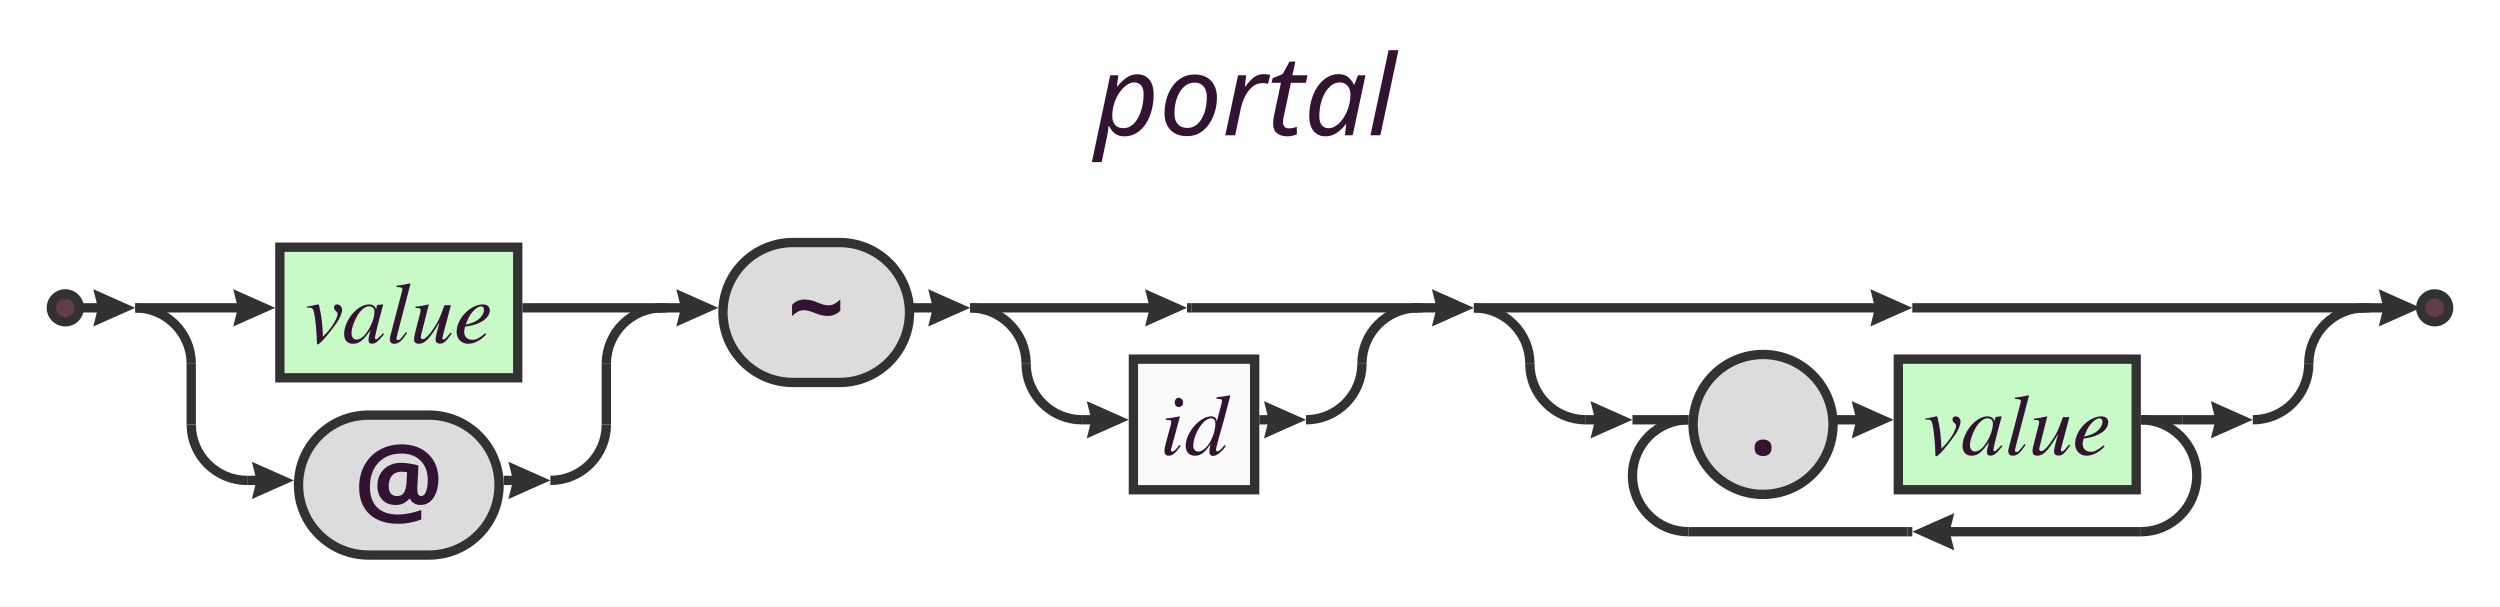
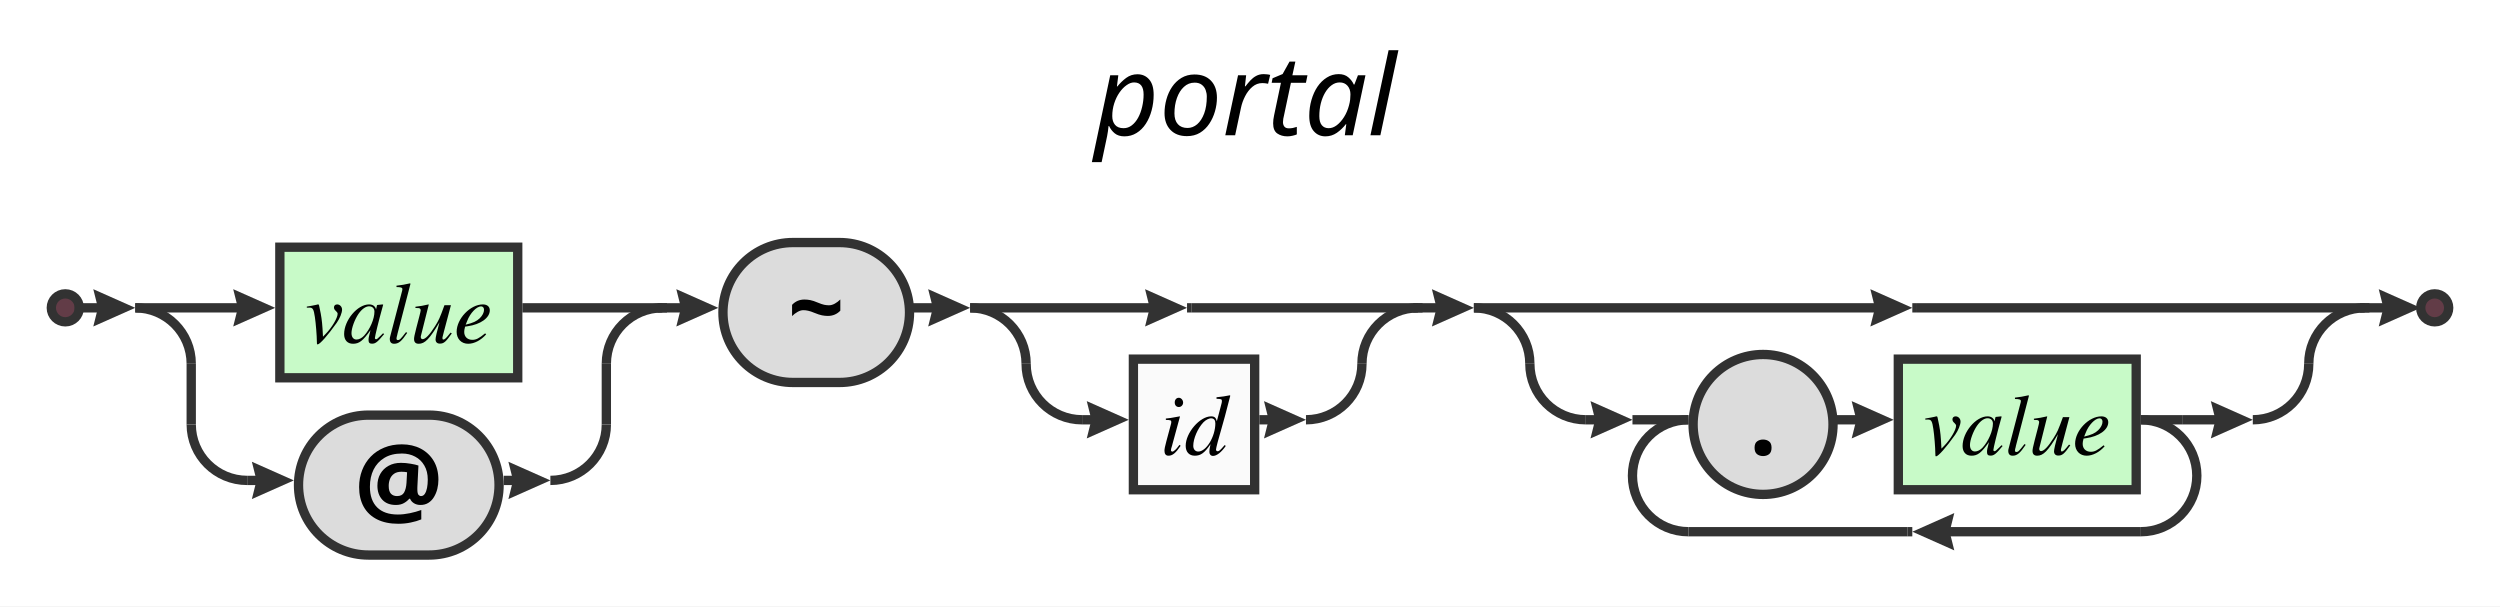
<svg xmlns="http://www.w3.org/2000/svg" xml:space="preserve" width="536" height="130" version="1.1">
  <style type="text/css">

- .hash_font {fill:#321432; text-anchor:middle;
+ .token_font {fill:#000000; text-anchor:middle;
+     font-family:Sans; font-size:16pt; font-weight:bold; font-style:normal;}
+ .charclass_font {fill:#000000; text-anchor:middle;
+     font-family:Sans; font-size:16pt; font-weight:bold; font-style:normal;}
+ .space_font {fill:#000000; text-anchor:middle;
+     font-family:Sans; font-size:10pt; font-weight:normal; font-style:normal;}
+ .non-terminal_font {fill:#000000; text-anchor:middle;
    font-family:Times; font-size:14pt; font-weight:normal; font-style:italic;}
- .definitive_font {fill:#321432; text-anchor:middle;
+ .negative_font {fill:#000000; text-anchor:middle;
    font-family:Times; font-size:14pt; font-weight:normal; font-style:italic;}
- .title_font {fill:#321432; text-anchor:middle;
+ .title_font {fill:#000000; text-anchor:middle;
    font-family:Sans; font-size:18pt; font-weight:normal; font-style:italic;}
- .non-terminal_font {fill:#321432; text-anchor:middle;
+ .hash_font {fill:#000000; text-anchor:middle;
    font-family:Times; font-size:14pt; font-weight:normal; font-style:italic;}
- .negative_font {fill:#321432; text-anchor:middle;
+ .definitive_font {fill:#000000; text-anchor:middle;
    font-family:Times; font-size:14pt; font-weight:normal; font-style:italic;}
- .charclass_font {fill:#321432; text-anchor:middle;
-     font-family:Sans; font-size:16pt; font-weight:bold; font-style:normal;}
- .space_font {fill:#321432; text-anchor:middle;
-     font-family:Sans; font-size:3pt; font-weight:normal; font-style:normal;}
- .token_font {fill:#321432; text-anchor:middle;
-     font-family:Sans; font-size:16pt; font-weight:bold; font-style:normal;}
.label {fill:#000;
  text-anchor:middle;
  font-size:16pt; font-weight:bold; font-family:Sans;}
.link {fill: #0D47A1;}
.link:hover {fill: #0D47A1; text-decoration:underline;}
.link:visited {fill: #4A148C;}

</style>
  <defs>
    <marker id="arrow" markerWidth="5" markerHeight="4" refX="2.5" refY="2" orient="auto" markerUnits="strokeWidth">
      <path d="M0,0 L0.5,2 L0,4 L4.5,2 z" fill="#323232" />
    </marker>
  </defs>
  <rect width="100%" height="100%" fill="white" />
-   <circle cx="14" cy="66.0" r="3" stroke="#323232" stroke-width="2" fill="#623C47" />
-   <rect x="60.0" y="53.0" width="51.0" height="28.0" stroke="#323232" stroke-width="2" fill="#C8FAC8" />
+   <circle cx="14.0" cy="66.0" r="3.0" fill="#623C47" stroke="#323232" stroke-width="2" />
+   <rect x="60.0" y="53.0" width="51.0" height="28.0" fill="#C8FAC8" stroke="#323232" stroke-width="2" />
  <text class="hash_font" x="85.5" y="73.5">value</text>
-   <path d="M79.0,119.0 A15.0,15.0 0 0,1 79.0,89.0 H92.0 A15.0,15.0 0 0,1 92.0,119.0 z" stroke="#323232" stroke-width="2" fill="#DCDCDC" />
+   <path d="M79.0,119.0 A15.0,15.0 0 0,1 79.0,89.0 H92.0 A15.0,15.0 0 0,1 92.0,119.0 z" fill="#DCDCDC" stroke="#323232" stroke-width="2" />
  <text class="token_font" x="85.5" y="110.5">@</text>
-   <line x1="29" y1="66.0" x2="55.0" y2="66.0" stroke="#323232" stroke-width="2" marker-end="url(#arrow)" />
+   <line x1="29.0" y1="66.0" x2="55.0" y2="66.0" stroke="#323232" stroke-width="2" marker-end="url(#arrow)" />
  <line x1="112.0" y1="66.0" x2="143.0" y2="66.0" stroke="#323232" stroke-width="2" />
-   <path d="M41.0,78.0 A12,12 0 0,0 29.0,66.0" stroke="#323232" stroke-width="2" fill="none" />
-   <line x1="53" y1="103.0" x2="59.0" y2="103.0" stroke="#323232" stroke-width="2" marker-end="url(#arrow)" />
+   <path d="M41.0,78.0 A12.0,12.0 0 0,0 29.0,66.0" fill="none" stroke="#323232" stroke-width="2" />
+   <line x1="53.0" y1="103.0" x2="59.0" y2="103.0" stroke="#323232" stroke-width="2" marker-end="url(#arrow)" />
  <line x1="108.0" y1="103.0" x2="114.0" y2="103.0" stroke="#323232" stroke-width="2" marker-end="url(#arrow)" />
-   <path d="M41.0,91.0 A12,12 0 0,0 53.0,103.0" stroke="#323232" stroke-width="2" fill="none" />
-   <path d="M118.0,103.0 A12.0,12.0 0 0,0 130.0,91.0" stroke="#323232" stroke-width="2" fill="none" />
-   <path d="M142.0,66.0 A12.0,12.0 0 0,0 130.0,78.0" stroke="#323232" stroke-width="2" fill="none" />
-   <line x1="41" y1="91.0" x2="41" y2="78.0" stroke="#323232" stroke-width="2" />
+   <path d="M41.0,91.0 A12.0,12.0 0 0,0 53.0,103.0" fill="none" stroke="#323232" stroke-width="2" />
+   <path d="M118.0,103.0 A12.0,12.0 0 0,0 130.0,91.0" fill="none" stroke="#323232" stroke-width="2" />
+   <path d="M142.0,66.0 A12.0,12.0 0 0,0 130.0,78.0" fill="none" stroke="#323232" stroke-width="2" />
+   <line x1="41.0" y1="91.0" x2="41.0" y2="78.0" stroke="#323232" stroke-width="2" />
  <line x1="130.0" y1="91.0" x2="130.0" y2="78.0" stroke="#323232" stroke-width="2" />
-   <path d="M170.0,82.0 A15.0,15.0 0 0,1 170.0,52.0 H180.0 A15.0,15.0 0 0,1 180.0,82.0 z" stroke="#323232" stroke-width="2" fill="#DCDCDC" />
+   <path d="M170.0,82.0 A15.0,15.0 0 0,1 170.0,52.0 H180.0 A15.0,15.0 0 0,1 180.0,82.0 z" fill="#DCDCDC" stroke="#323232" stroke-width="2" />
  <text class="token_font" x="175.0" y="73.5">~</text>
  <line x1="141.0" y1="66.0" x2="150.0" y2="66.0" stroke="#323232" stroke-width="2" marker-end="url(#arrow)" />
  <line x1="254.5" y1="66.0" x2="255.5" y2="66.0" stroke="#323232" stroke-width="2" />
-   <rect x="243.0" y="77.0" width="26.0" height="28.0" stroke="#323232" stroke-width="2" fill="#FAFAFA" />
+   <rect x="243.0" y="77.0" width="26.0" height="28.0" fill="#FAFAFA" stroke="#323232" stroke-width="2" />
  <text class="non-terminal_font" x="256.0" y="97.5">id</text>
  <line x1="208.0" y1="66.0" x2="250.5" y2="66.0" stroke="#323232" stroke-width="2" marker-end="url(#arrow)" />
  <line x1="255.5" y1="66.0" x2="305.0" y2="66.0" stroke="#323232" stroke-width="2" />
-   <path d="M220.0,78.0 A12.0,12.0 0 0,0 208.0,66.0" stroke="#323232" stroke-width="2" fill="none" />
+   <path d="M220.0,78.0 A12.0,12.0 0 0,0 208.0,66.0" fill="none" stroke="#323232" stroke-width="2" />
  <line x1="232.0" y1="90.0" x2="238.0" y2="90.0" stroke="#323232" stroke-width="2" marker-end="url(#arrow)" />
  <line x1="270.0" y1="90.0" x2="276.0" y2="90.0" stroke="#323232" stroke-width="2" marker-end="url(#arrow)" />
-   <path d="M220.0,78.0 A12.0,12.0 0 0,0 232.0,90.0" stroke="#323232" stroke-width="2" fill="none" />
-   <path d="M280.0,90.0 A12.0,12.0 0 0,0 292.0,78.0" stroke="#323232" stroke-width="2" fill="none" />
-   <path d="M304.0,66.0 A12.0,12.0 0 0,0 292.0,78.0" stroke="#323232" stroke-width="2" fill="none" />
+   <path d="M220.0,78.0 A12.0,12.0 0 0,0 232.0,90.0" fill="none" stroke="#323232" stroke-width="2" />
+   <path d="M280.0,90.0 A12.0,12.0 0 0,0 292.0,78.0" fill="none" stroke="#323232" stroke-width="2" />
+   <path d="M304.0,66.0 A12.0,12.0 0 0,0 292.0,78.0" fill="none" stroke="#323232" stroke-width="2" />
  <line x1="220.0" y1="78.0" x2="220.0" y2="78.0" stroke="#323232" stroke-width="2" />
  <line x1="292.0" y1="78.0" x2="292.0" y2="78.0" stroke="#323232" stroke-width="2" />
  <line x1="195.0" y1="66.0" x2="204.0" y2="66.0" stroke="#323232" stroke-width="2" marker-end="url(#arrow)" />
  <line x1="410.0" y1="66.0" x2="411.0" y2="66.0" stroke="#323232" stroke-width="2" />
-   <circle cx="378.0" cy="91.0" r="15.0" stroke="#323232" stroke-width="2" fill="#DCDCDC" />
+   <circle cx="378.0" cy="91.0" r="15.0" fill="#DCDCDC" stroke="#323232" stroke-width="2" />
  <text class="token_font" x="378.0" y="97.5">.</text>
-   <rect x="407.0" y="77.0" width="51.0" height="28.0" stroke="#323232" stroke-width="2" fill="#C8FAC8" />
+   <rect x="407.0" y="77.0" width="51.0" height="28.0" fill="#C8FAC8" stroke="#323232" stroke-width="2" />
  <text class="hash_font" x="432.5" y="97.5">value</text>
  <line x1="393.0" y1="90.0" x2="402.0" y2="90.0" stroke="#323232" stroke-width="2" marker-end="url(#arrow)" />
  <line x1="409.0" y1="114.0" x2="410.0" y2="114.0" stroke="#323232" stroke-width="2" />
  <line x1="362.0" y1="114.0" x2="409.0" y2="114.0" stroke="#323232" stroke-width="2" />
  <line x1="459.0" y1="114.0" x2="414.0" y2="114.0" stroke="#323232" stroke-width="2" marker-end="url(#arrow)" />
  <line x1="350.0" y1="90.0" x2="362.0" y2="90.0" stroke="#323232" stroke-width="2" />
-   <path d="M362.0,90.0 A12.0,12.0 0 0,0 362.0,114.0" stroke="#323232" stroke-width="2" fill="none" />
-   <path d="M459.0,114.0 A12.0,12.0 0 0,0 459.0,90.0" stroke="#323232" stroke-width="2" fill="none" />
+   <path d="M362.0,90.0 A12.0,12.0 0 0,0 362.0,114.0" fill="none" stroke="#323232" stroke-width="2" />
+   <path d="M459.0,114.0 A12.0,12.0 0 0,0 459.0,90.0" fill="none" stroke="#323232" stroke-width="2" />
  <line x1="459.0" y1="90.0" x2="468.0" y2="90.0" stroke="#323232" stroke-width="2" />
  <line x1="316.0" y1="66.0" x2="406.0" y2="66.0" stroke="#323232" stroke-width="2" marker-end="url(#arrow)" />
  <line x1="411.0" y1="66.0" x2="508.0" y2="66.0" stroke="#323232" stroke-width="2" />
-   <path d="M328.0,78.0 A12.0,12.0 0 0,0 316.0,66.0" stroke="#323232" stroke-width="2" fill="none" />
+   <path d="M328.0,78.0 A12.0,12.0 0 0,0 316.0,66.0" fill="none" stroke="#323232" stroke-width="2" />
  <line x1="340.0" y1="90.0" x2="346.0" y2="90.0" stroke="#323232" stroke-width="2" marker-end="url(#arrow)" />
  <line x1="468.0" y1="90.0" x2="479.0" y2="90.0" stroke="#323232" stroke-width="2" marker-end="url(#arrow)" />
-   <path d="M328.0,78.0 A12.0,12.0 0 0,0 340.0,90.0" stroke="#323232" stroke-width="2" fill="none" />
-   <path d="M483.0,90.0 A12.0,12.0 0 0,0 495.0,78.0" stroke="#323232" stroke-width="2" fill="none" />
-   <path d="M507.0,66.0 A12.0,12.0 0 0,0 495.0,78.0" stroke="#323232" stroke-width="2" fill="none" />
+   <path d="M328.0,78.0 A12.0,12.0 0 0,0 340.0,90.0" fill="none" stroke="#323232" stroke-width="2" />
+   <path d="M483.0,90.0 A12.0,12.0 0 0,0 495.0,78.0" fill="none" stroke="#323232" stroke-width="2" />
+   <path d="M507.0,66.0 A12.0,12.0 0 0,0 495.0,78.0" fill="none" stroke="#323232" stroke-width="2" />
  <line x1="328.0" y1="78.0" x2="328.0" y2="78.0" stroke="#323232" stroke-width="2" />
  <line x1="495.0" y1="78.0" x2="495.0" y2="78.0" stroke="#323232" stroke-width="2" />
  <line x1="303.0" y1="66.0" x2="312.0" y2="66.0" stroke="#323232" stroke-width="2" marker-end="url(#arrow)" />
-   <line x1="16" y1="66.0" x2="25.0" y2="66.0" stroke="#323232" stroke-width="2" marker-end="url(#arrow)" />
-   <circle cx="522.0" cy="66.0" r="3.0" stroke="#323232" stroke-width="2" fill="#623C47" />
+   <line x1="16.0" y1="66.0" x2="25.0" y2="66.0" stroke="#323232" stroke-width="2" marker-end="url(#arrow)" />
+   <circle cx="522.0" cy="66.0" r="3.0" fill="#623C47" stroke="#323232" stroke-width="2" />
  <line x1="506.0" y1="66.0" x2="515.0" y2="66.0" stroke="#323232" stroke-width="2" marker-end="url(#arrow)" />
  <text class="title_font" x="267.0" y="29.0">portal</text>
</svg>
